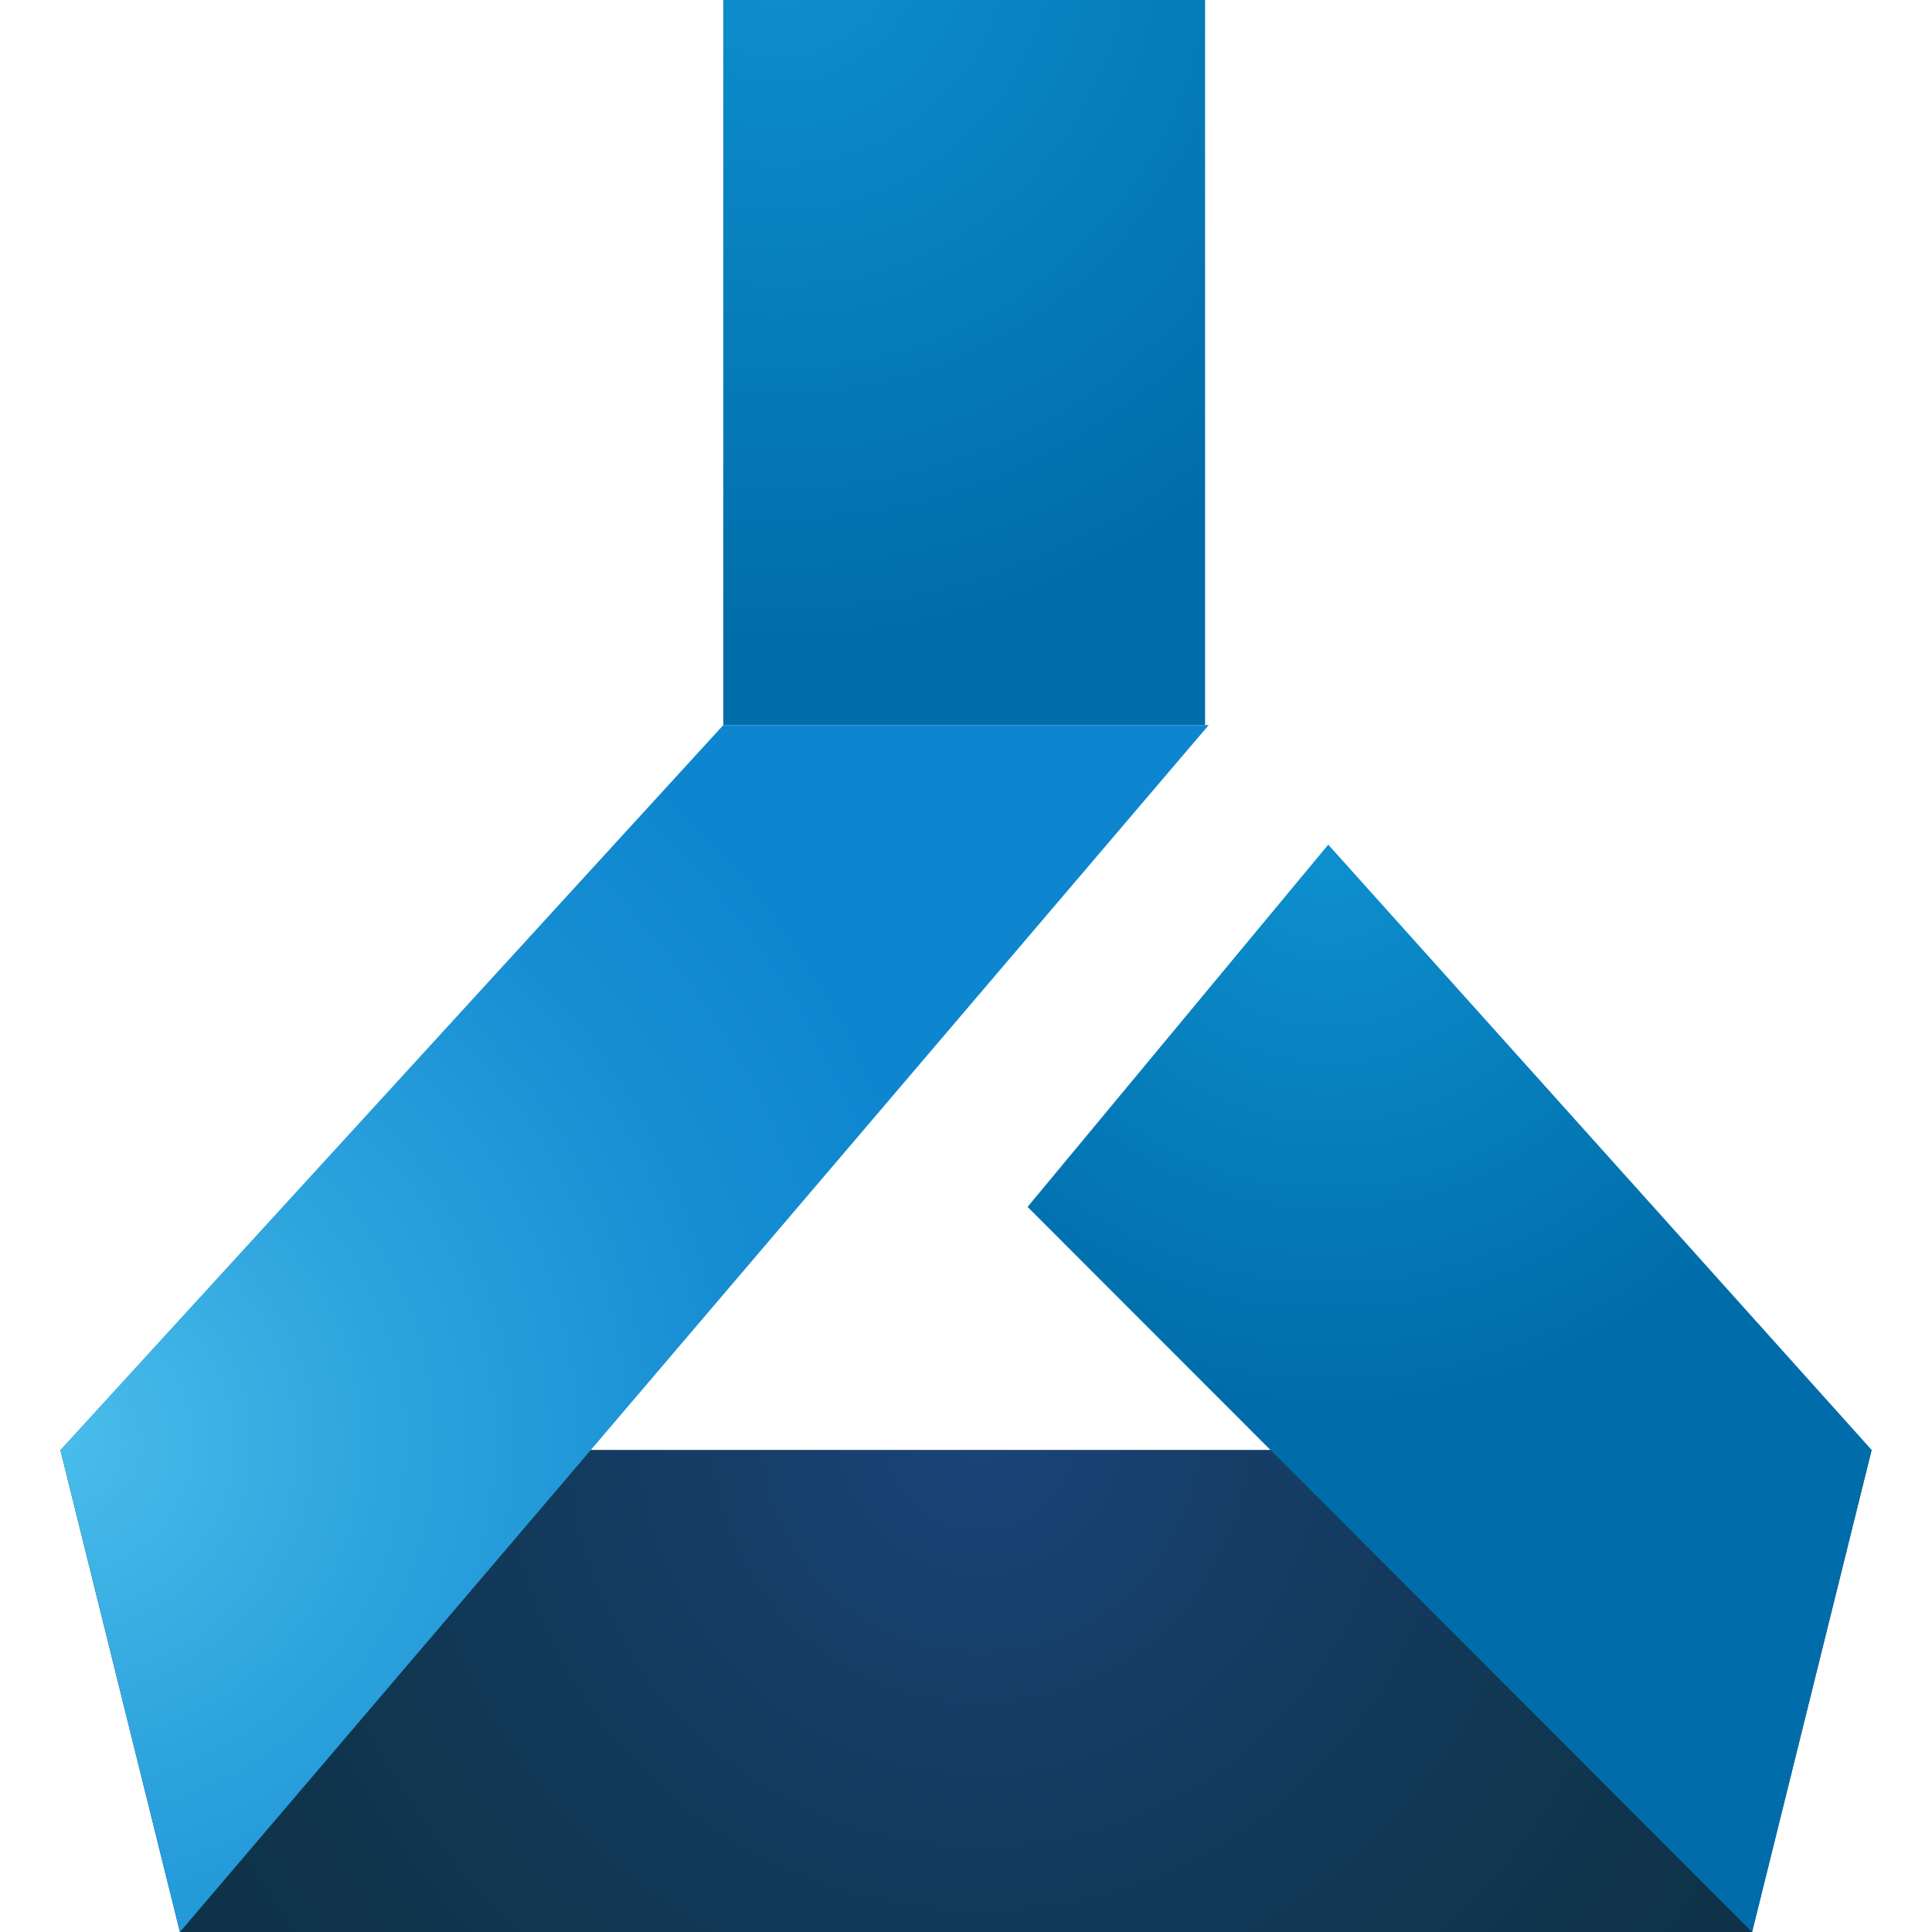
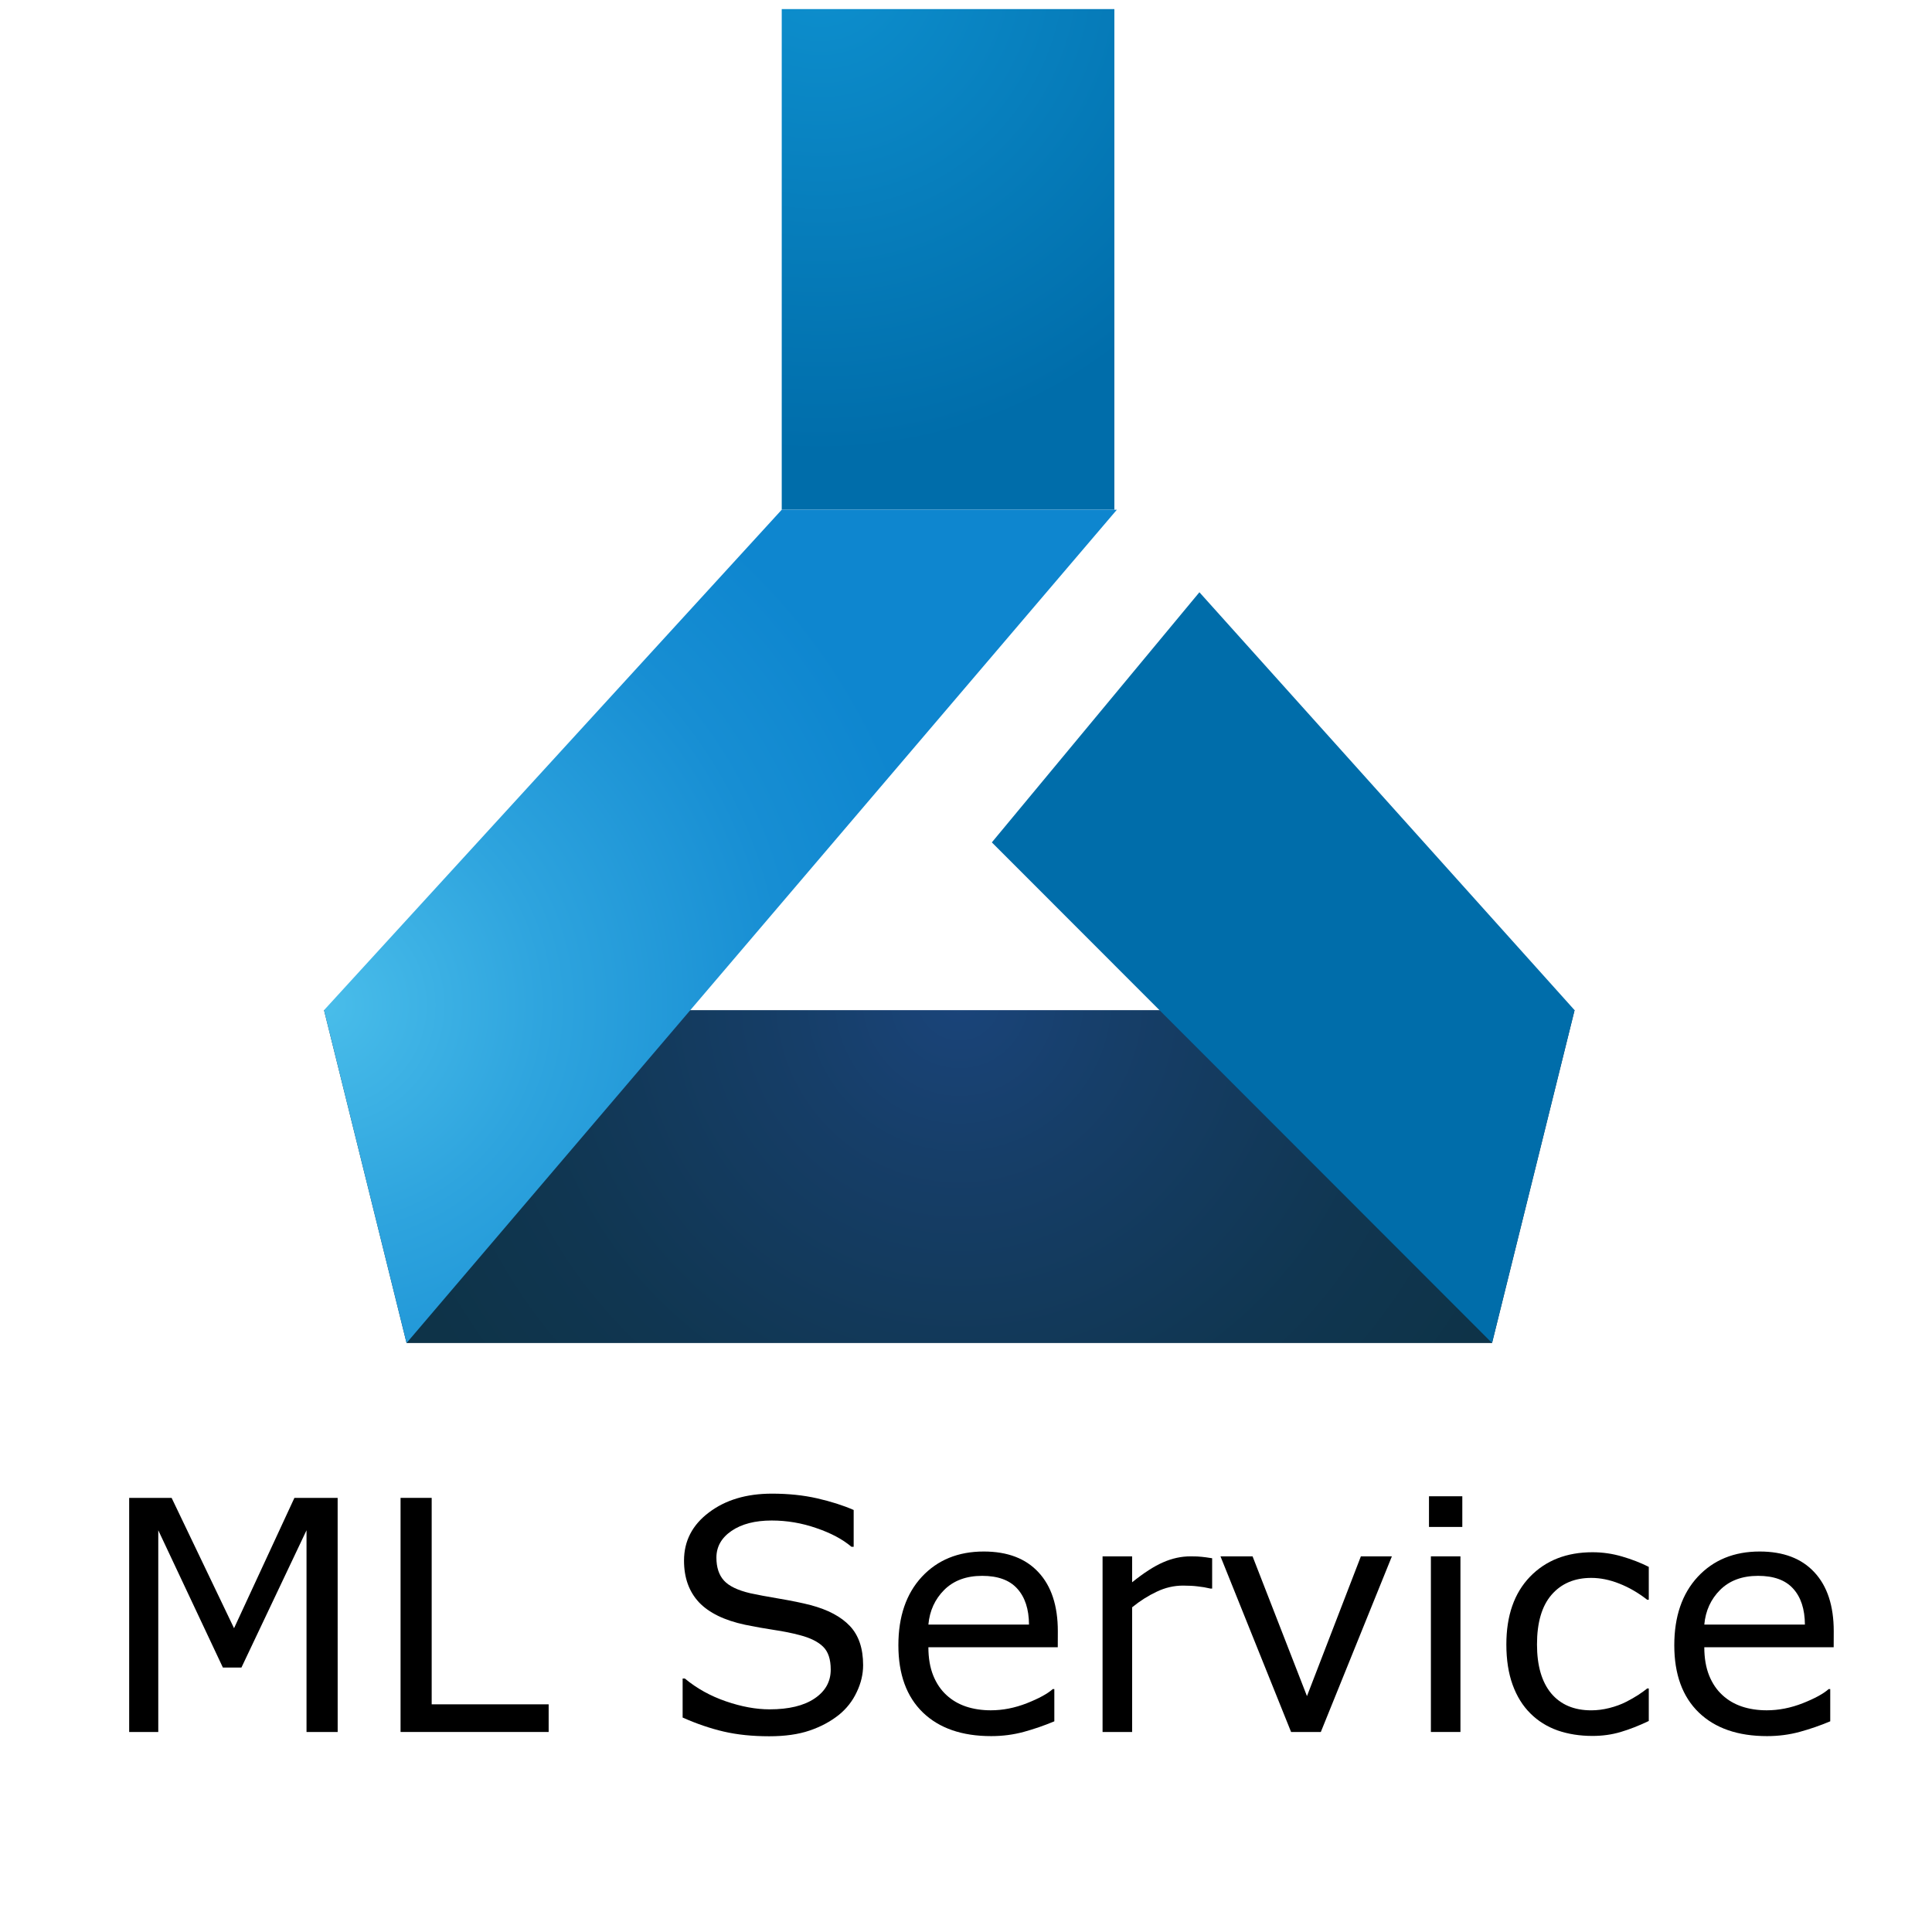
- <svg xmlns="http://www.w3.org/2000/svg" xmlns:xlink="http://www.w3.org/1999/xlink" viewBox="0 0 64 64">
-   <defs>
+ <svg xmlns="http://www.w3.org/2000/svg" xmlns:xlink="http://www.w3.org/1999/xlink" viewBox="0 0 64 64" version="1.1" id="svg36">
+   <defs id="defs26">
    <radialGradient id="a" cx="24.04" cy="2101.86" r="23.44" gradientTransform="translate(1.76 -2104)" gradientUnits="userSpaceOnUse">
-       <stop offset="0" stop-color="#0e90cf" />
-       <stop offset="1" stop-color="#006daa" />
+       <stop offset="0" stop-color="#0e90cf" id="stop2" />
+       <stop offset="1" stop-color="#006daa" id="stop4" />
    </radialGradient>
-     <radialGradient id="b" cx="30.72" cy="2151.5" r="29.47" gradientTransform="translate(1.76 -2104)" gradientUnits="userSpaceOnUse">
-       <stop offset="0" stop-color="#1a447a" />
-       <stop offset=".27" stop-color="#163e68" />
-       <stop offset=".72" stop-color="#103651" />
-       <stop offset="1" stop-color="#0e3348" />
+     <radialGradient id="b" cx="30.72" cy="2151.5" r="29.47" gradientTransform="matrix(0.6904314,0,0,0.6904314,10.56841,-1452.367)" gradientUnits="userSpaceOnUse">
+       <stop offset="0" stop-color="#1a447a" id="stop7" />
+       <stop offset=".27" stop-color="#163e68" id="stop9" />
+       <stop offset=".72" stop-color="#103651" id="stop11" />
+       <stop offset="1" stop-color="#0e3348" id="stop13" />
    </radialGradient>
-     <radialGradient id="c" cx=".25" cy="2151.79" r="29.65" gradientTransform="translate(1.76 -2104)" gradientUnits="userSpaceOnUse">
-       <stop offset="0" stop-color="#49bdea" />
-       <stop offset=".36" stop-color="#2ea4de" />
-       <stop offset=".75" stop-color="#178ed3" />
-       <stop offset="1" stop-color="#0e86cf" />
+     <radialGradient id="c" cx=".25" cy="2151.79" r="29.65" gradientTransform="matrix(0.6904314,0,0,0.6904314,10.56841,-1452.367)" gradientUnits="userSpaceOnUse">
+       <stop offset="0" stop-color="#49bdea" id="stop16" />
+       <stop offset=".36" stop-color="#2ea4de" id="stop18" />
+       <stop offset=".75" stop-color="#178ed3" id="stop20" />
+       <stop offset="1" stop-color="#0e86cf" id="stop22" />
    </radialGradient>
-     <radialGradient id="d" cx="42.3" cy="2131.97" r="18.61" xlink:href="#a" />
+     <radialGradient id="d" cx="42.3" cy="2131.97" r="18.61" xlink:href="#a" gradientTransform="matrix(0.6904314,0,0,0.6904314,9.353255,0.3011765)" />
+     <radialGradient xlink:href="#a" id="radialGradient42" gradientUnits="userSpaceOnUse" gradientTransform="matrix(0.6904314,0,0,0.6904314,10.56841,-1452.367)" cx="24.04" cy="2101.86" r="23.44" />
  </defs>
-   <path fill="url(#a)" d="M23.96 0h15.96v24.02H23.96z" />
-   <path fill="url(#b)" d="M58.04 64H5.96L2 48.03h60L58.04 64z" />
-   <path fill="url(#c)" d="M5.96 64L2 48.03l21.96-24.01h16.08L5.96 64z" />
-   <path fill="url(#d)" d="M58.04 64l-24-24.02 9.96-12 18 20.05L58.04 64z" />
+   <path fill="url(#a)" d="M 25.896,0.301 H 36.915 V 16.885 H 25.896 Z" id="path28" style="fill:url(#radialGradient42);stroke-width:0.69" />
+   <path fill="url(#b)" d="M 49.426,44.489 H 13.468 L 10.734,33.463 H 52.16 Z" id="path30" style="fill:url(#b);stroke-width:0.69" />
+   <path fill="url(#c)" d="M 13.468,44.489 10.734,33.463 25.896,16.885 h 11.102 z" id="path32" style="fill:url(#c);stroke-width:0.69" />
+   <path fill="url(#d)" d="M 49.426,44.489 32.856,27.905 39.732,19.619 52.16,33.463 Z" id="path34" style="fill:url(#d);stroke-width:0.69" />
+   <g aria-label="ML Service" id="text46" style="font-size:10.667px;line-height:1.25;font-family:sans-serif">
+     <path d="M 11.186,57.374 H 10.154 V 50.692 L 7.998,55.239 H 7.383 L 5.243,50.692 v 6.682 H 4.279 v -7.755 h 1.406 l 2.068,4.318 2,-4.318 h 1.432 z" style="font-size:10.667px" id="path48" />
+     <path d="m 18.175,57.374 h -4.906 v -7.755 h 1.031 v 6.839 h 3.875 z" style="font-size:10.667px" id="path50" />
+     <path d="m 28.592,55.161 q 0,0.453 -0.214,0.896 -0.208,0.443 -0.589,0.75 -0.417,0.333 -0.974,0.521 -0.552,0.188 -1.333,0.188 -0.839,0 -1.51,-0.156 -0.667,-0.156 -1.359,-0.464 V 55.603 h 0.073 q 0.589,0.49 1.359,0.755 0.771,0.266 1.448,0.266 0.958,0 1.49,-0.359 0.536,-0.359 0.536,-0.958 0,-0.516 -0.255,-0.76 -0.25,-0.245 -0.766,-0.38 -0.391,-0.104 -0.849,-0.172 -0.453,-0.068 -0.964,-0.172 -1.031,-0.219 -1.531,-0.745 -0.495,-0.531 -0.495,-1.38 0,-0.974 0.823,-1.594 0.823,-0.625 2.089,-0.625 0.818,0 1.5,0.156 0.682,0.156 1.208,0.385 v 1.219 h -0.073 q -0.443,-0.375 -1.167,-0.62 -0.719,-0.25 -1.474,-0.25 -0.828,0 -1.333,0.344 -0.5,0.344 -0.5,0.885 0,0.484 0.25,0.76 0.25,0.276 0.88,0.422 0.333,0.073 0.948,0.177 0.615,0.104 1.042,0.214 0.865,0.229 1.302,0.693 0.438,0.464 0.438,1.297 z" style="font-size:10.667px" id="path52" />
+     <path d="m 35.04,54.567 h -4.286 q 0,0.536 0.161,0.938 0.161,0.396 0.443,0.651 0.271,0.25 0.641,0.375 0.375,0.125 0.823,0.125 0.594,0 1.193,-0.234 0.604,-0.24 0.859,-0.469 h 0.052 v 1.068 q -0.495,0.208 -1.01,0.349 -0.516,0.141 -1.083,0.141 -1.448,0 -2.26,-0.781 -0.813,-0.786 -0.813,-2.229 0,-1.427 0.776,-2.266 0.781,-0.839 2.052,-0.839 1.177,0 1.813,0.688 0.641,0.688 0.641,1.953 z m -0.953,-0.75 q -0.005,-0.771 -0.391,-1.193 -0.38,-0.422 -1.161,-0.422 -0.786,0 -1.255,0.464 -0.464,0.464 -0.526,1.151 z" style="font-size:10.667px" id="path54" />
+     <path d="m 40.154,52.624 h -0.052 q -0.219,-0.052 -0.427,-0.073 -0.203,-0.026 -0.484,-0.026 -0.453,0 -0.875,0.203 -0.422,0.198 -0.813,0.516 v 4.13 h -0.979 v -5.818 h 0.979 v 0.859 q 0.583,-0.469 1.026,-0.661 0.448,-0.198 0.911,-0.198 0.255,0 0.37,0.016 0.115,0.01 0.344,0.047 z" style="font-size:10.667px" id="path56" />
+     <path d="m 46.108,51.556 -2.354,5.818 H 42.769 l -2.339,-5.818 h 1.063 l 1.802,4.63 1.786,-4.63 z" style="font-size:10.667px" id="path58" />
+     <path d="m 48.441,50.582 h -1.104 v -1.016 h 1.104 z m -0.062,6.792 h -0.979 v -5.818 h 0.979 z" style="font-size:10.667px" id="path60" />
+     <path d="m 54.618,57.01 q -0.49,0.234 -0.932,0.365 -0.438,0.13 -0.932,0.13 -0.63,0 -1.156,-0.182 -0.526,-0.188 -0.901,-0.563 -0.38,-0.375 -0.589,-0.948 -0.208,-0.573 -0.208,-1.339 0,-1.427 0.781,-2.24 0.786,-0.813 2.073,-0.813 0.5,0 0.979,0.141 0.484,0.141 0.885,0.344 v 1.089 h -0.052 q -0.448,-0.349 -0.927,-0.536 -0.474,-0.188 -0.927,-0.188 -0.833,0 -1.318,0.563 -0.479,0.557 -0.479,1.641 0,1.052 0.469,1.62 0.474,0.563 1.328,0.563 0.297,0 0.604,-0.078 0.307,-0.078 0.552,-0.203 0.214,-0.109 0.401,-0.229 0.188,-0.125 0.297,-0.214 h 0.052 z" style="font-size:10.667px" id="path62" />
+     <path d="m 60.743,54.567 h -4.286 q 0,0.536 0.161,0.938 0.161,0.396 0.443,0.651 0.271,0.25 0.641,0.375 0.375,0.125 0.823,0.125 0.594,0 1.193,-0.234 0.604,-0.24 0.859,-0.469 h 0.052 v 1.068 q -0.495,0.208 -1.01,0.349 -0.516,0.141 -1.083,0.141 -1.448,0 -2.26,-0.781 -0.813,-0.786 -0.813,-2.229 0,-1.427 0.776,-2.266 0.781,-0.839 2.052,-0.839 1.177,0 1.813,0.688 0.641,0.688 0.641,1.953 z M 59.79,53.817 q -0.005,-0.771 -0.391,-1.193 -0.38,-0.422 -1.161,-0.422 -0.786,0 -1.255,0.464 -0.464,0.464 -0.526,1.151 z" style="font-size:10.667px" id="path64" />
+   </g>
</svg>
